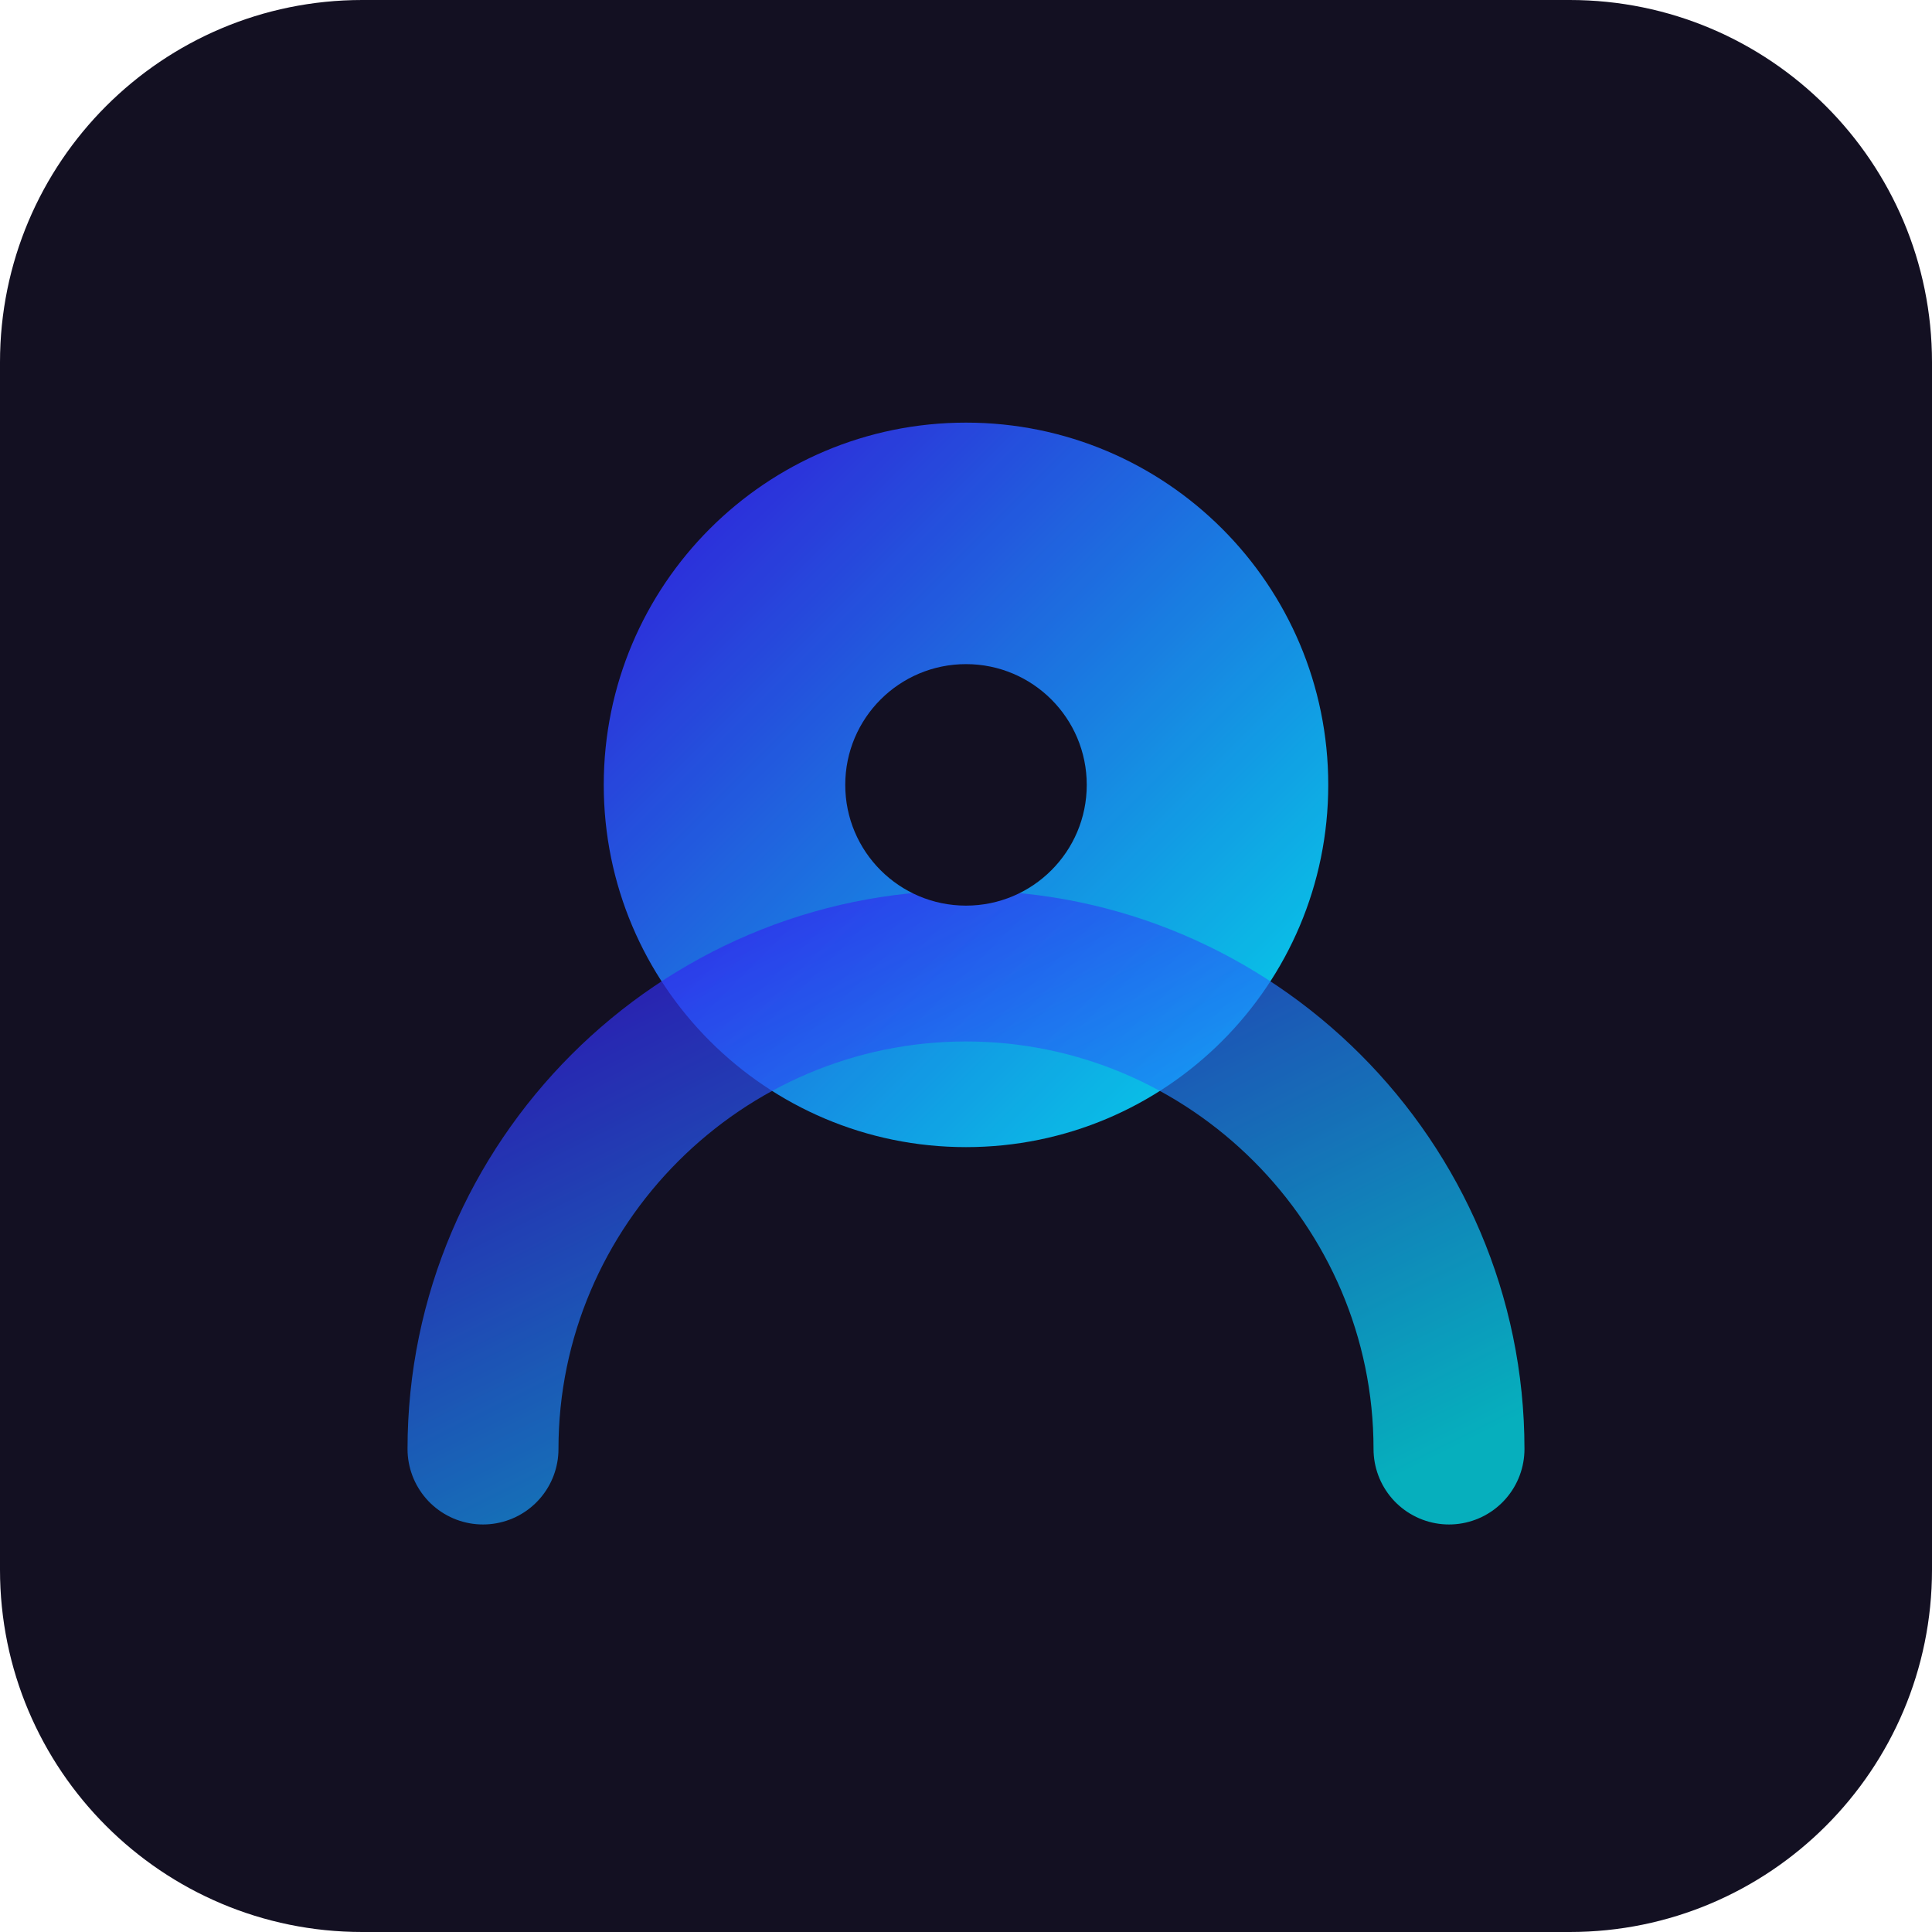
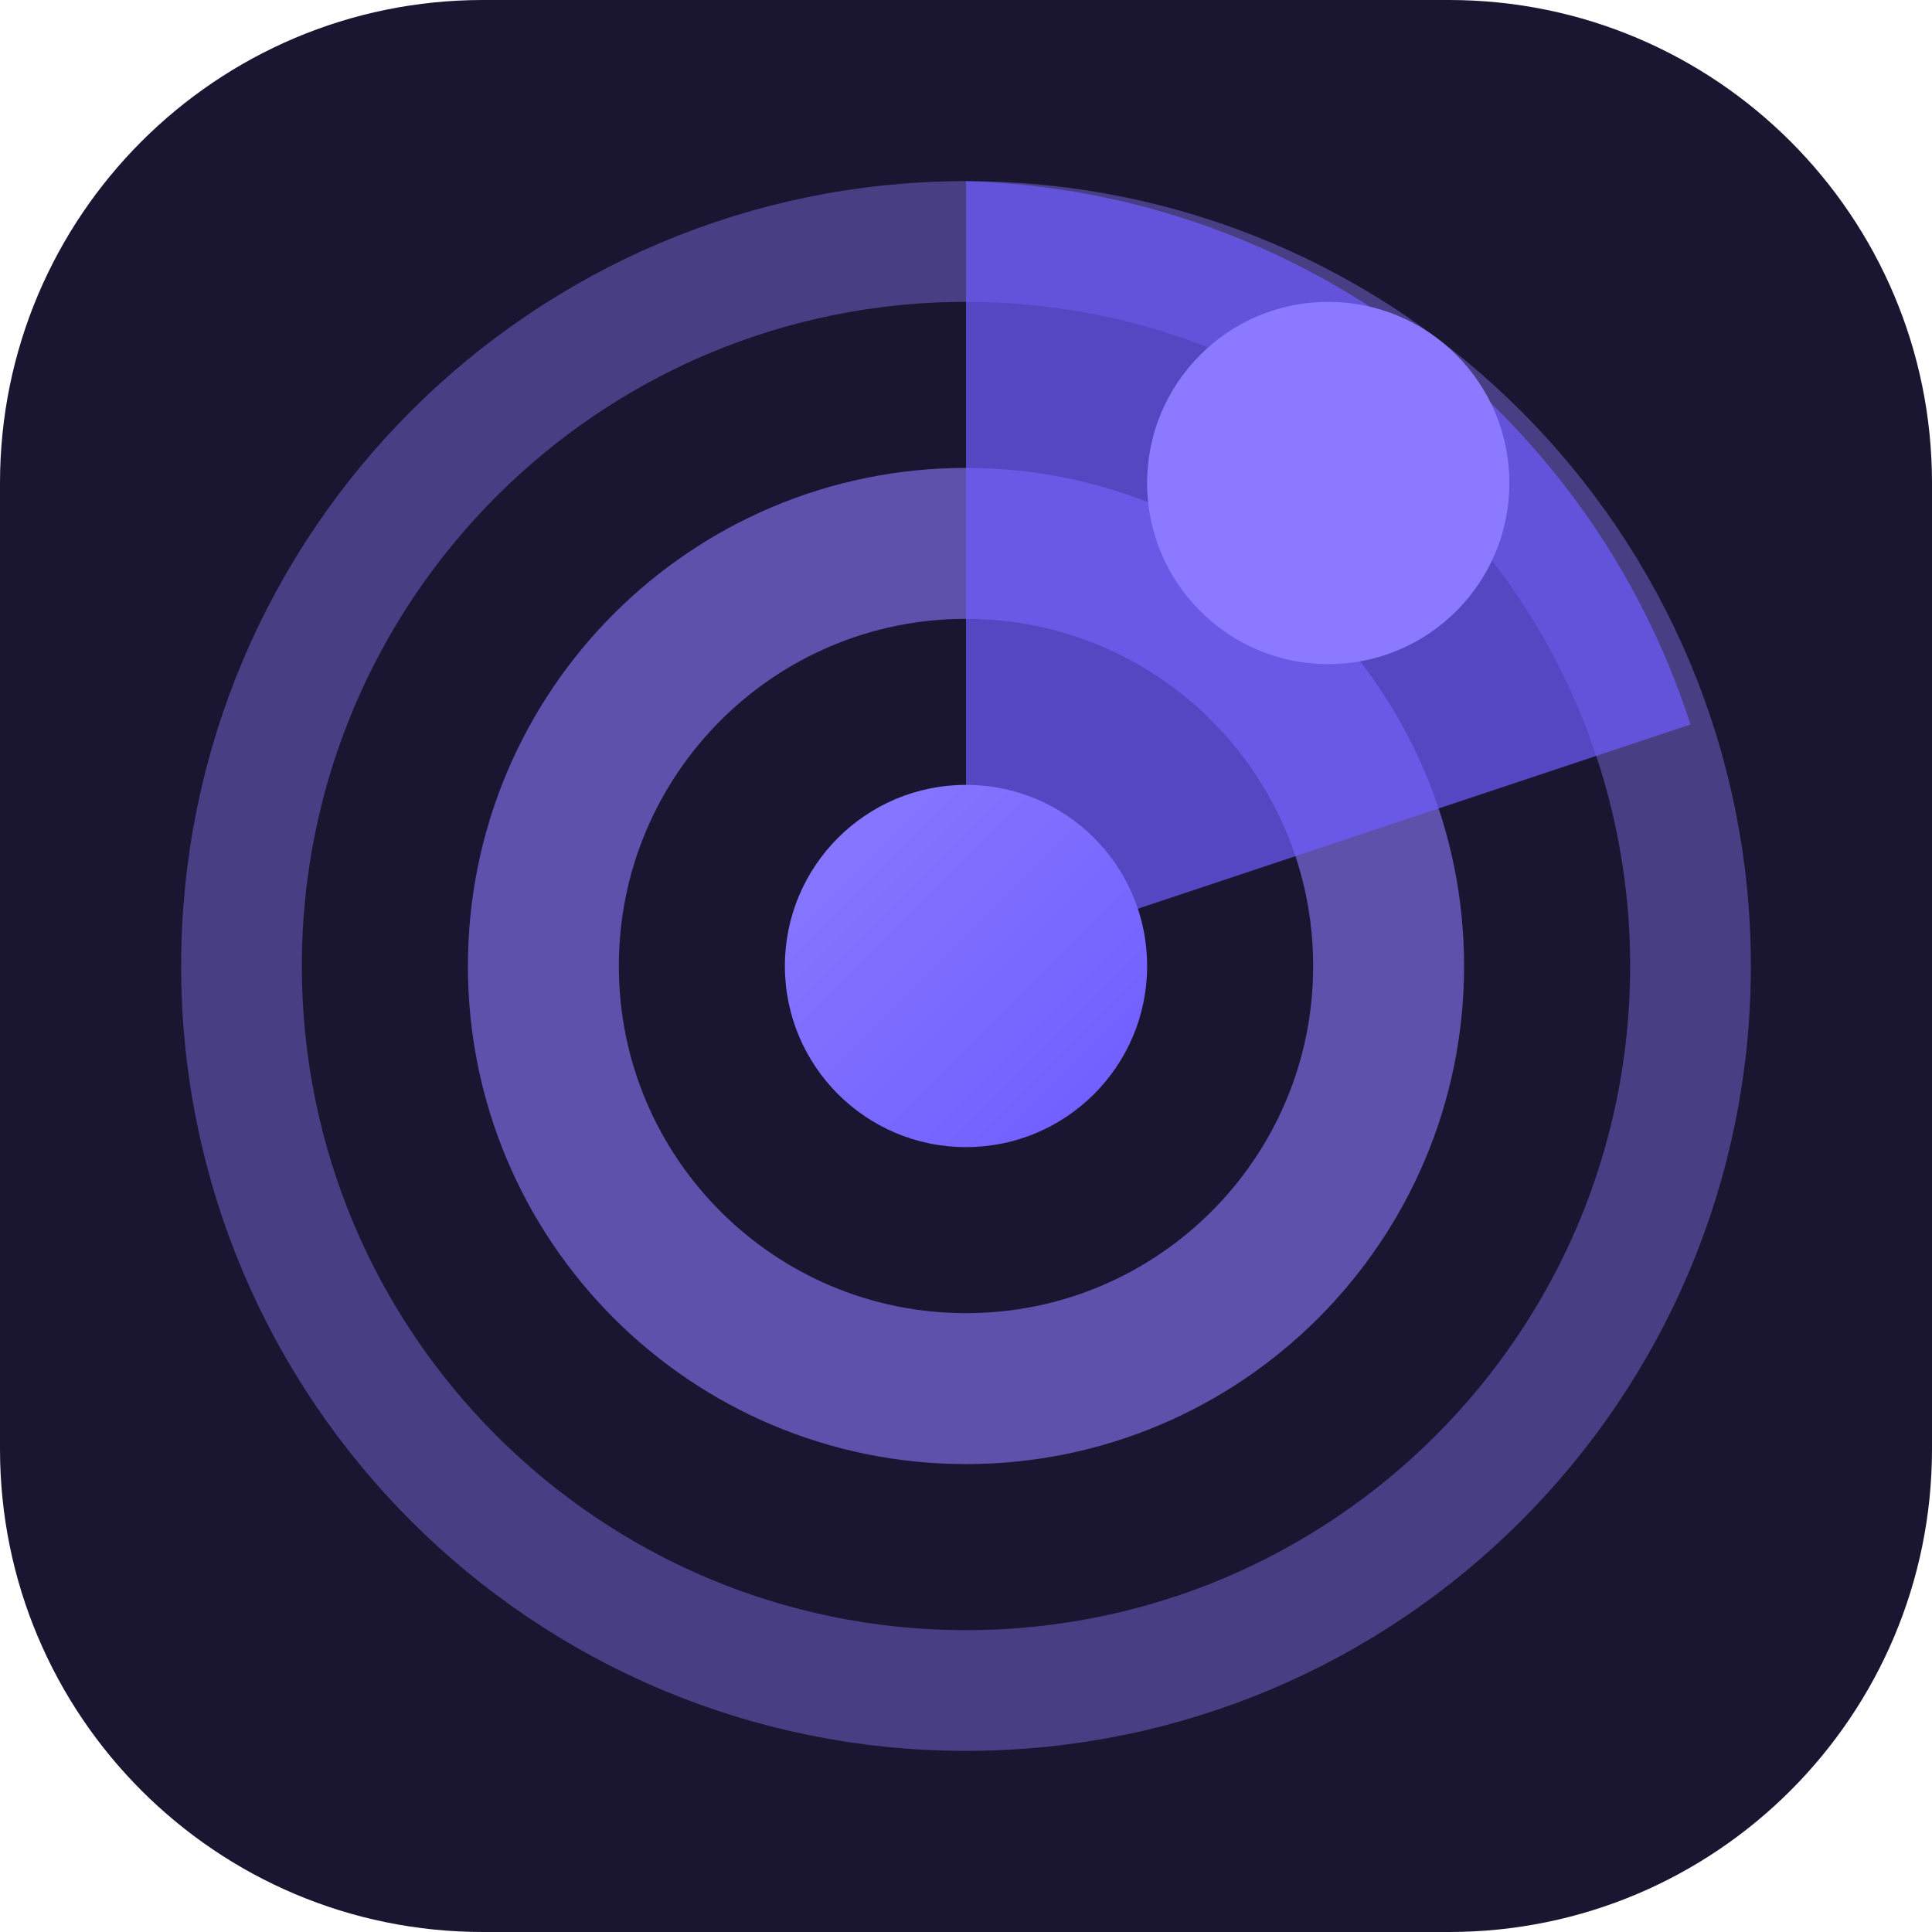
<svg xmlns="http://www.w3.org/2000/svg" viewBox="0 0 32 32">
  <defs>
    <linearGradient id="g" x1="0%" y1="0%" x2="100%" y2="100%">
-       <stop offset="0%" stop-color="#3713ec" />
-       <stop offset="100%" stop-color="#00f2ff" />
+       <stop offset="0%" stop-color="#8b7aff" />
+       <stop offset="100%" stop-color="#6d5cff" />
    </linearGradient>
  </defs>
-   <rect width="32" height="32" rx="6" fill="#131022" />
-   <circle cx="16" cy="13" r="6" fill="url(#g)" opacity="0.9" />
-   <path d="M8 24c0-4.4 3.6-8 8-8s8 3.6 8 8" fill="none" stroke="url(#g)" stroke-width="2.5" stroke-linecap="round" opacity="0.7" />
-   <circle cx="16" cy="13" r="2" fill="#131022" />
+   <rect width="32" height="32" rx="8" fill="#1a1530" />
+   <circle cx="16" cy="16" r="12" fill="none" stroke="#8b7aff" stroke-width="2" opacity="0.4" />
+   <circle cx="16" cy="16" r="7" fill="none" stroke="#8b7aff" stroke-width="2.5" opacity="0.6" />
+   <path d="M16 16 L16 3 A13 13 0 0 1 28 12 Z" fill="#6d5cff" opacity="0.7" />
+   <circle cx="16" cy="16" r="3" fill="url(#g)" />
+   <circle cx="22" cy="8" r="3" fill="#8b7aff" />
</svg>
